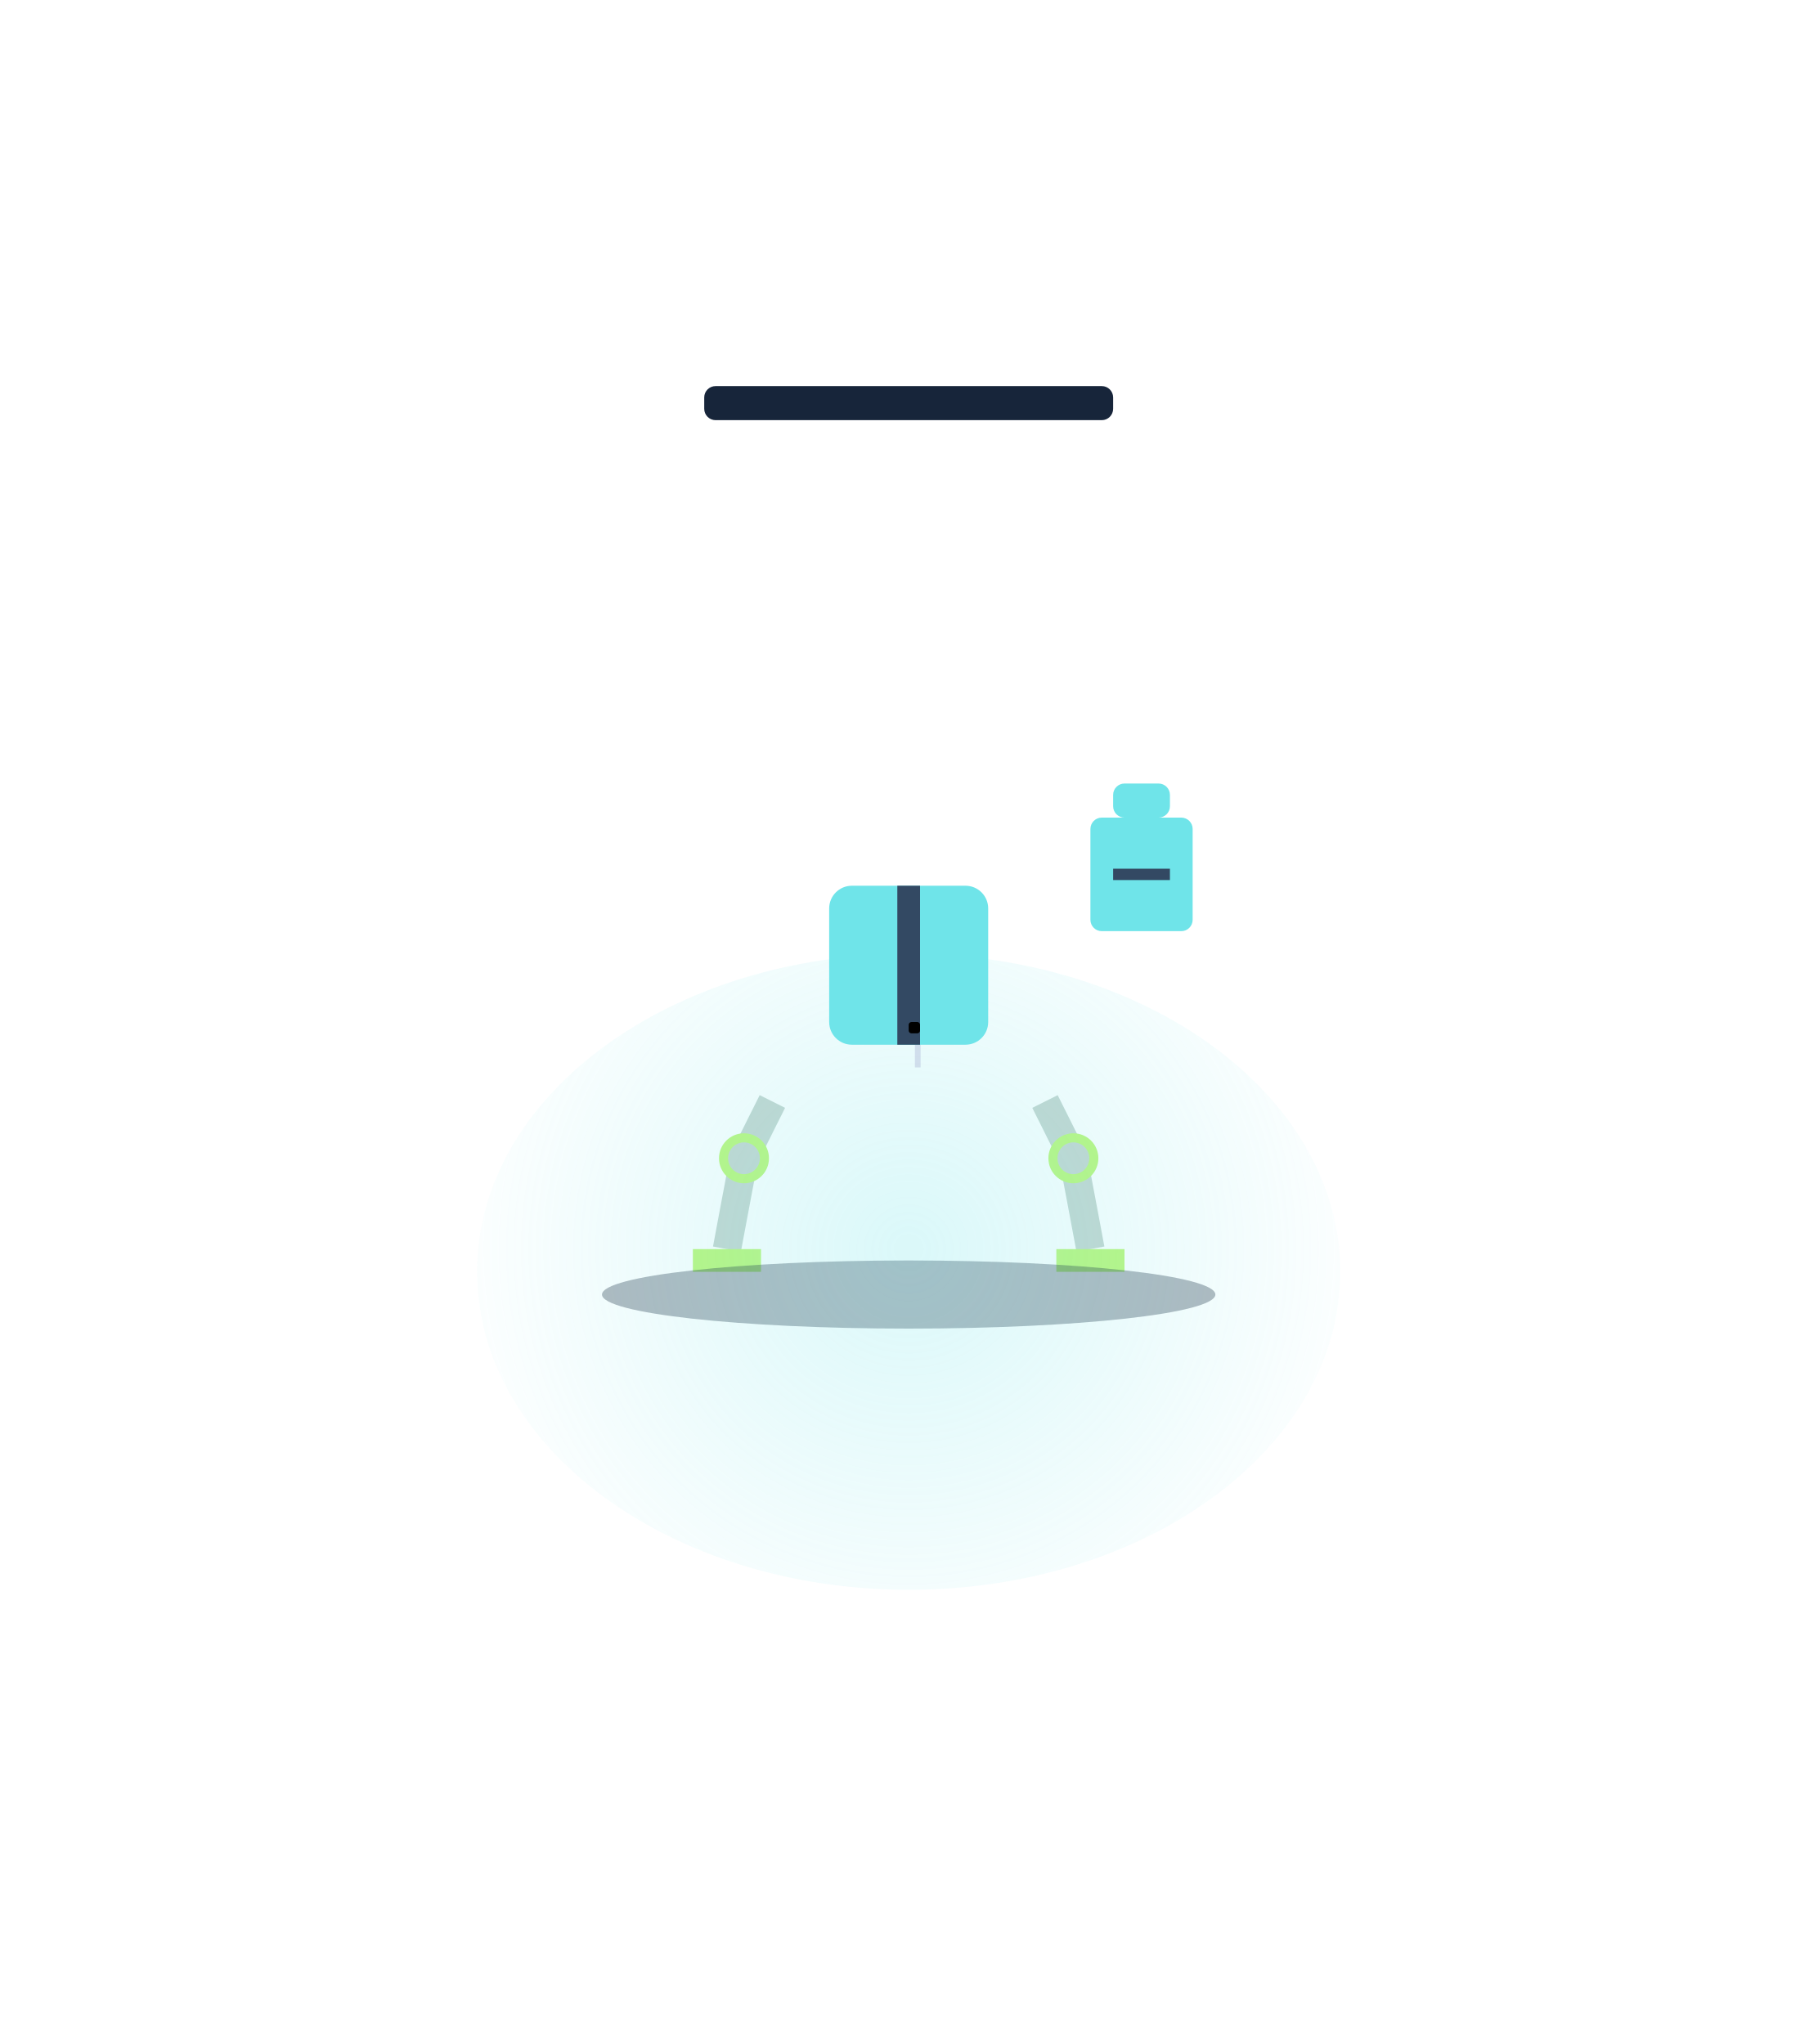
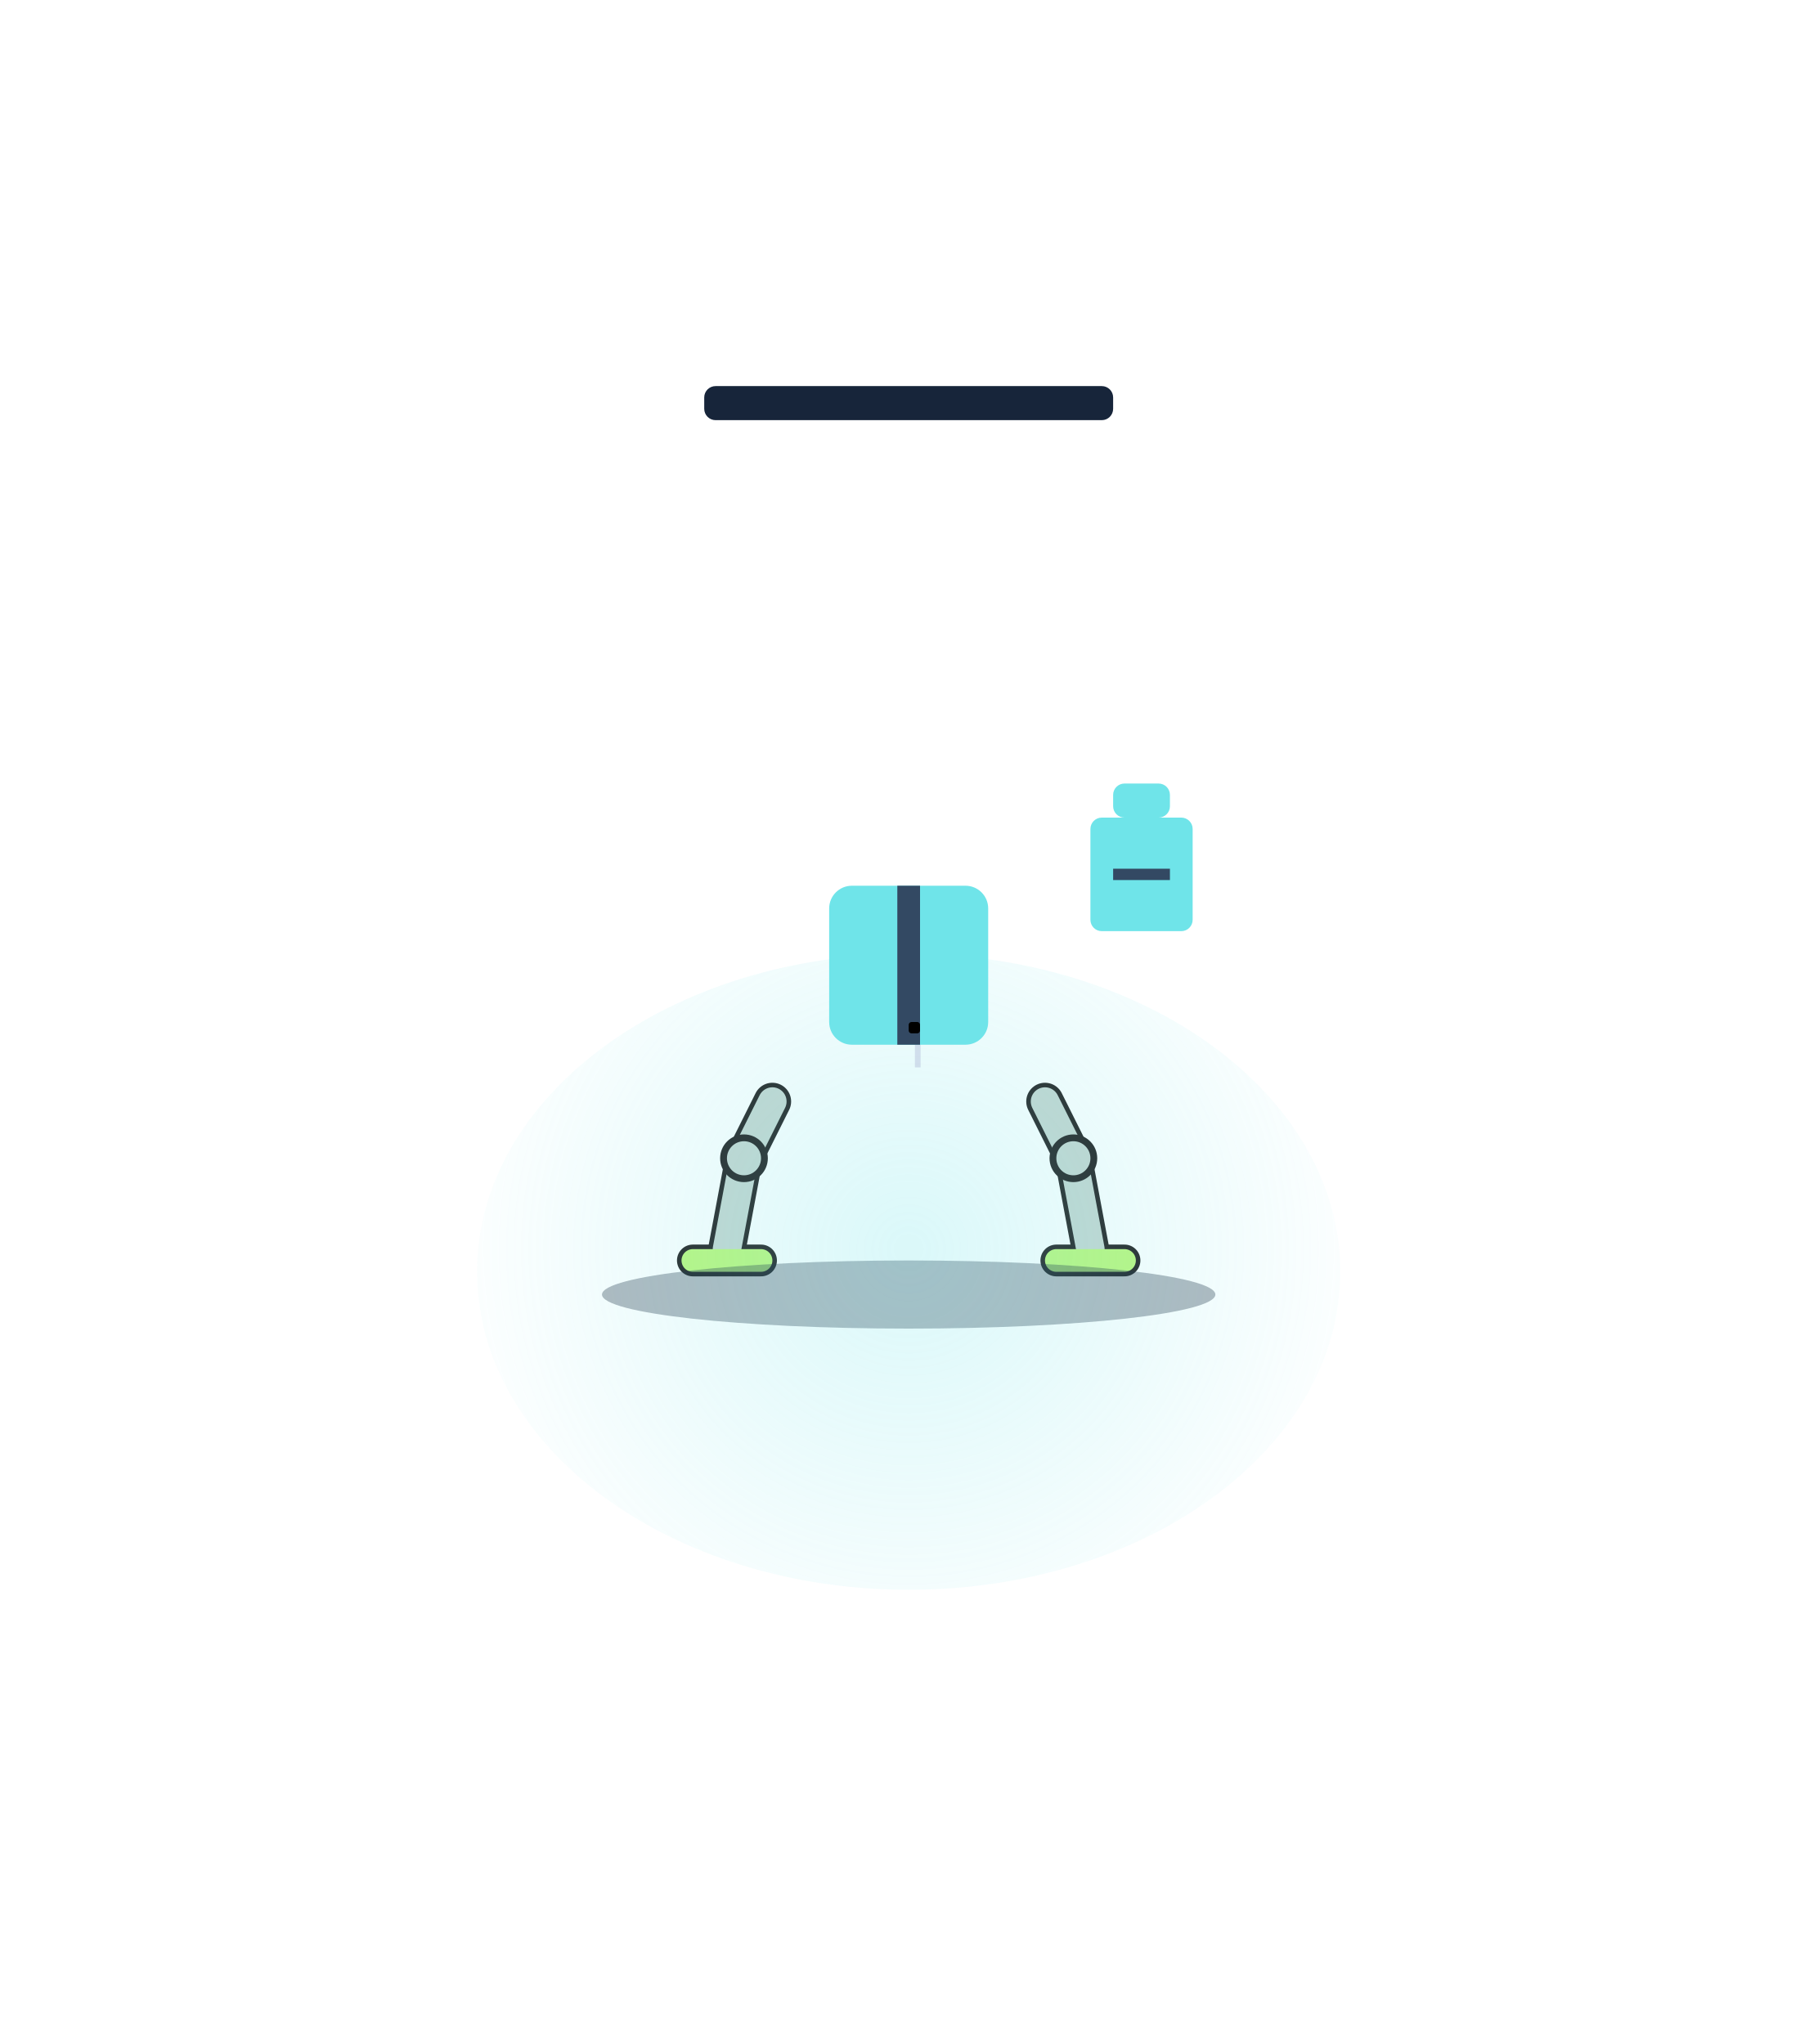
<svg xmlns="http://www.w3.org/2000/svg" viewBox="-80 -90 160 180" overflow="visible">
  <defs>
    <radialGradient id="thrust-glow" gradientUnits="userSpaceOnUse" fx="0" fy="20" cx="0" cy="20" r="43" fr="1">
      <stop offset="0" stop-color="#6fe4e940" />
      <stop offset="1" stop-color="#6fe4e900" />
    </radialGradient>
  </defs>
  <style>
    .zeta-tip[data-negative="true"] { fill: #6fe4e9; }
  </style>
  <g id="star-small">
    <rect width=".9" height=".9" fill="#e1ddec" />
  </g>
  <g id="star-large">
    <rect width="1.8" height="1.8" fill="#e1ddec" />
    <path d="M-3 .8H4 M.8 -3V4" fill="none" stroke="#e1ddec" stroke-width=".5" />
  </g>
-   <g id="gear" fill="none">
-     <path d="M-12 7L-14.5 12 -16 20 M12 7L14.5 12 16 20" stroke="#c7d6d0" stroke-width="2.5" stroke-linejoin="round" />
-     <circle cx="-14.5" cy="12" r="1.8" fill="#c7d6d0" stroke="#bdf77d" stroke-width=".8" />
-     <circle cx="14.5" cy="12" r="1.8" fill="#c7d6d0" stroke="#bdf77d" stroke-width=".8" />
+   <g id="gear" fill="none" stroke-linecap="round" stroke-linejoin="round">
+     <path d="M-12 7L-14.5 12 -16 20 M12 7L14.5 12 16 20" stroke="#231f20" stroke-width="3.3" />
+     <path d="M-19 21H-13 M13 21H19" stroke="#231f20" stroke-width="2.8" />
+     <path d="M-12 7L-14.5 12 -16 20 M12 7L14.5 12 16 20" stroke="#c7d6d0" stroke-width="2.5" />
+     <circle cx="-14.5" cy="12" r="1.8" fill="#c7d6d0" stroke="#231f20" stroke-width=".6" />
+     <circle cx="14.5" cy="12" r="1.8" fill="#c7d6d0" stroke="#231f20" stroke-width=".6" />
    <path d="M-19 21H-13 M13 21H19" stroke="#bdf77d" stroke-width="2" />
  </g>
  <g id="ship-shadow">
    <ellipse cy="24" rx="27" ry="3" fill="#17253a55" />
  </g>
  <g id="vertical-thrust">
    <ellipse cy="22" rx="38" ry="28" fill="url(#thrust-glow)" />
    <ellipse data-wave="0" fill="none" stroke="#6fe4e9" />
    <ellipse data-wave="1" fill="none" stroke="#6fe4e9" />
    <ellipse data-wave="2" fill="none" stroke="#6fe4e9" />
    <ellipse data-wave="3" fill="none" stroke="#6fe4e9" />
  </g>
  <g id="horizontal-thrust" fill="none" stroke="#6fe4e9" stroke-width="1.5">
    <ellipse data-wave="0" />
    <ellipse data-wave="1" />
    <ellipse data-wave="2" />
  </g>
  <g id="carried-order" font-family="monospace" text-anchor="middle">
    <rect x="16" y="-18" width="9" height="10" rx="1" fill="#6fe4e9" />
    <rect x="18" y="-21" width="5" height="3" rx="1" fill="#6fe4e9" />
    <path d="M18 -13H23" stroke="#334963" />
    <text class="zeta-tip" data-tip="" x="21" y="-30" fill="#e1ddec" font-size="12" font-weight="bold" />
    <text data-destination="" y="-46" fill="#e1ddec" font-size="9" />
  </g>
  <g id="waiting-order" font-family="monospace" text-anchor="middle">
    <rect x="-7" y="-12" width="14" height="14" rx="2" fill="#6fe4e9" />
    <path d="M0 -12V2" stroke="#334963" stroke-width="2" />
    <text class="zeta-tip" data-tip="" y="-22" fill="#6fe4e9" font-size="12" font-weight="bold" />
    <text data-count="" y="15" fill="#e1ddec" font-size="9" />
  </g>
  <g id="service" font-family="monospace" text-anchor="middle">
    <g data-dwell="">
      <rect x="-18" y="-56" width="36" height="3" rx="1" fill="#17253a" />
      <rect data-progress="" x="-18" y="-56" height="3" rx="1" fill="#6fe4e9" />
    </g>
    <text data-refuel="" y="-66" fill="#6fe4e9" font-size="10" font-weight="bold" />
  </g>
  <g id="particle" data-crash-colors="#6fe4e9,#6fe4e9,#e1ddec" data-service-color="#6fe4e9">
    <rect width="1" height="1" rx=".25" />
  </g>
  <g id="crash-message" font-family="monospace" text-anchor="middle">
    <text x="640" y="420" fill="#e1ddec" font-size="22" font-weight="bold">SAUCER LOST</text>
    <text data-message="" x="640" y="449" fill="#6fe4e9" font-size="10" />
  </g>
</svg>
